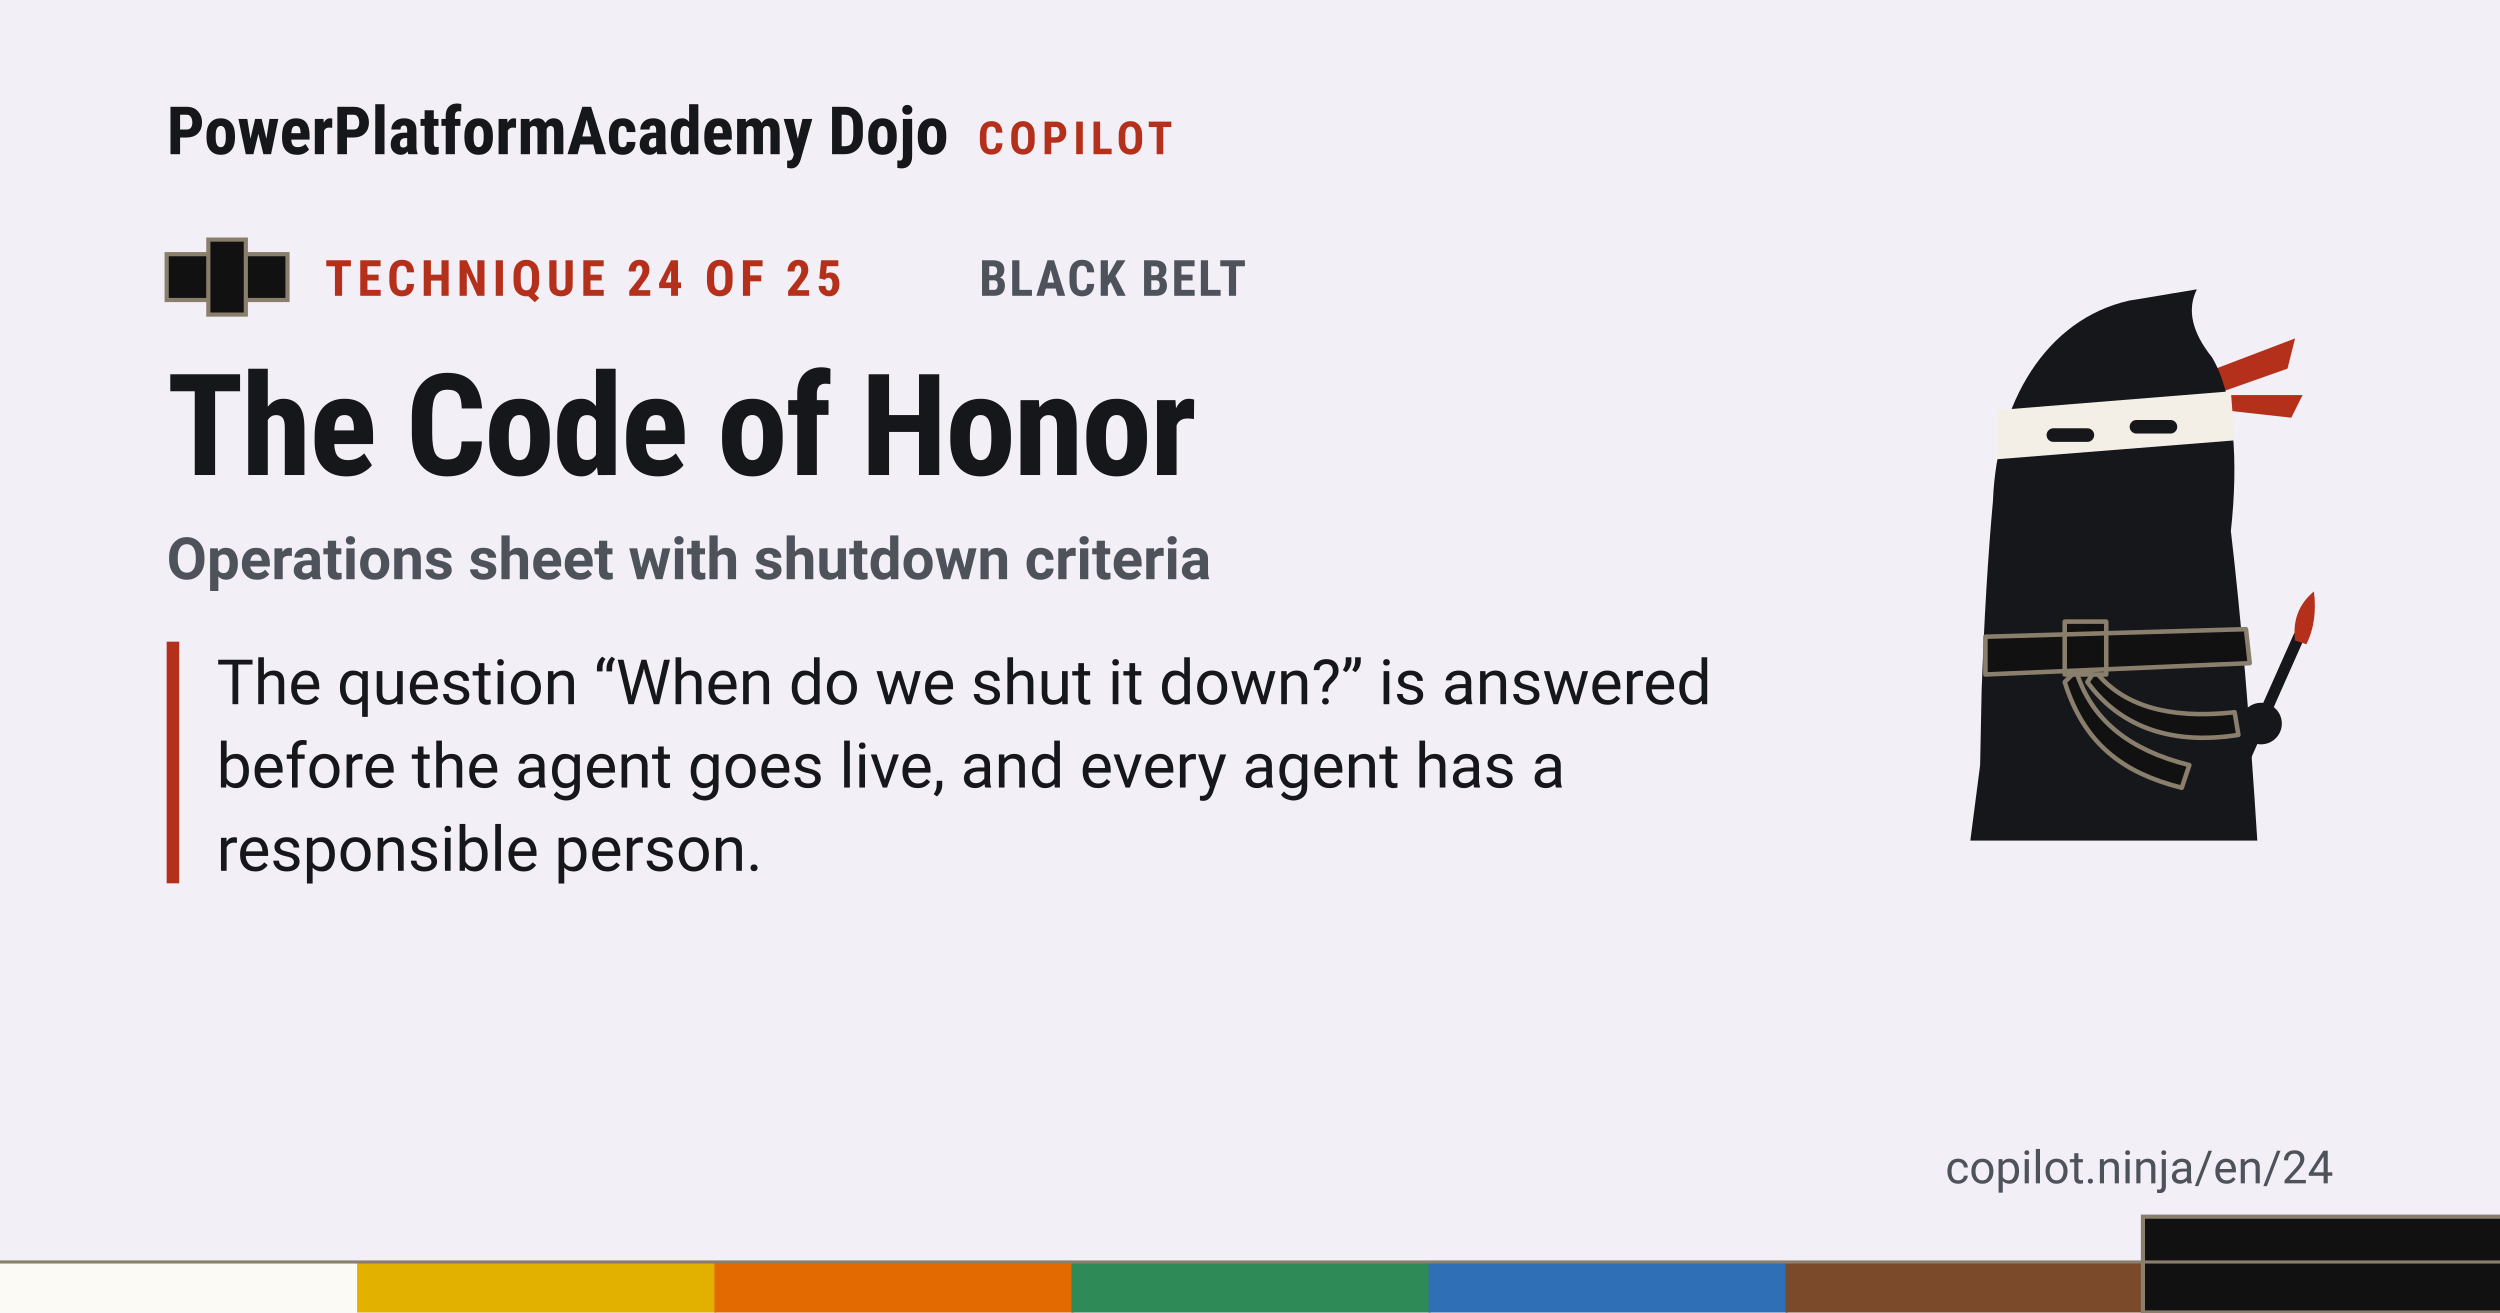
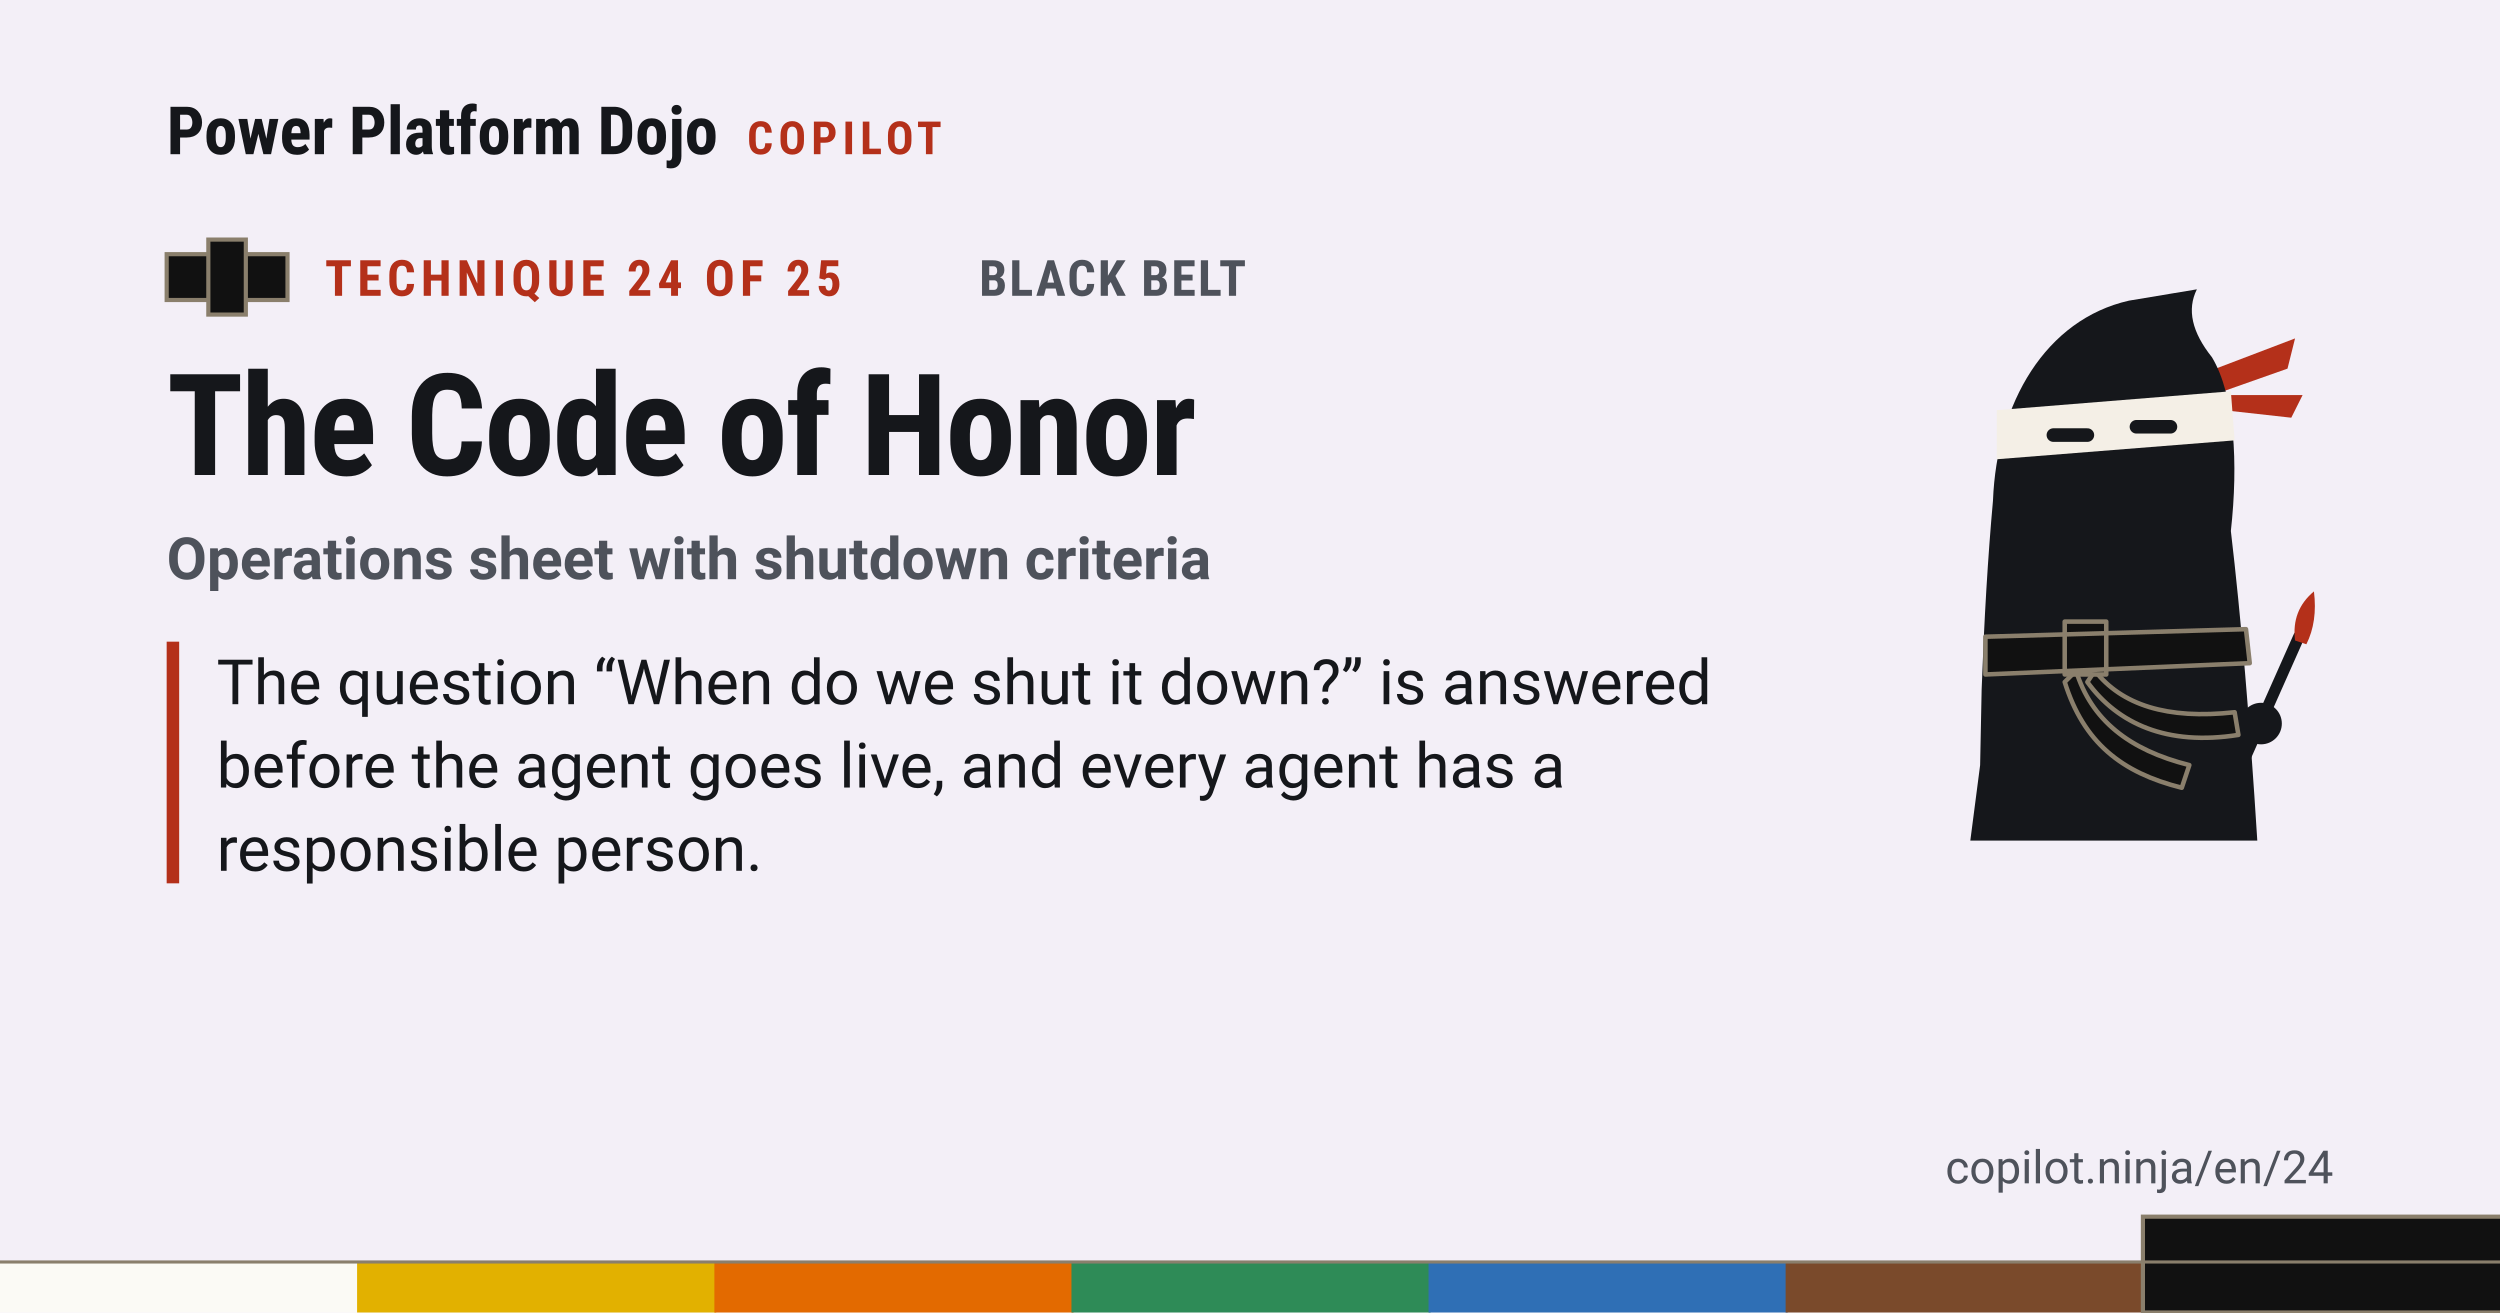
<svg xmlns="http://www.w3.org/2000/svg" width="1200" height="630" viewBox="0 0 1200 630" role="img" aria-label="Technique 24: The Code of Honor. The question “When do we shut it down?” is answered before the agent goes live, and every agent has a responsible person.">
  <rect width="1200" height="630" fill="#F3EFF7" />
-   <text x="80" y="74" font-family="Bahnschrift, 'Avenir Next Condensed', 'Roboto Condensed', 'Arial Narrow', sans-serif" font-stretch="condensed" font-weight="600" font-size="32" fill="#15171B">PowerPlatformAcademy Dojo<tspan font-weight="700" font-size="22" letter-spacing="2.5" fill="#B4301A" dx="14">COPILOT</tspan>
+   <text x="80" y="74" font-family="Bahnschrift, 'Avenir Next Condensed', 'Roboto Condensed', 'Arial Narrow', sans-serif" font-stretch="condensed" font-weight="600" font-size="32" fill="#15171B">Power Platform Dojo<tspan font-weight="700" font-size="22" letter-spacing="2.5" fill="#B4301A" dx="14">COPILOT</tspan>
  </text>
  <rect x="80" y="122" width="58" height="22" fill="#111111" stroke="#8A7F6C" stroke-width="2" />
  <rect x="100" y="115" width="18" height="36" fill="#111111" stroke="#8A7F6C" stroke-width="2" />
  <text x="156" y="142" font-family="Bahnschrift, 'Avenir Next Condensed', 'Roboto Condensed', 'Arial Narrow', sans-serif" font-weight="700" font-size="24" letter-spacing="2.5" fill="#B4301A">TECHNIQUE 24 OF 25</text>
  <text x="470" y="142" font-family="Bahnschrift, 'Avenir Next Condensed', 'Roboto Condensed', 'Arial Narrow', sans-serif" font-weight="600" font-size="24" letter-spacing="1" fill="#4E525B">BLACK BELT</text>
  <text x="80" y="228" font-size="68" font-family="Bahnschrift, 'Avenir Next Condensed', 'Roboto Condensed', 'Arial Narrow', sans-serif" font-weight="700" fill="#15171B" letter-spacing="-1">The Code of Honor</text>
  <text x="80" y="278" font-size="28" font-family="'Segoe UI', system-ui, -apple-system, Roboto, Arial, sans-serif" font-weight="600" fill="#4E525B">Operations sheet with shutdown criteria</text>
  <rect x="80" y="308" width="6" height="116" fill="#B4301A" />
  <text x="104" y="338" font-size="30" font-family="'Segoe UI', system-ui, -apple-system, Roboto, Arial, sans-serif" fill="#15171B">The question “When do we shut it down?” is answered</text>
  <text x="104" y="378" font-size="30" font-family="'Segoe UI', system-ui, -apple-system, Roboto, Arial, sans-serif" fill="#15171B">before the agent goes live, and every agent has a</text>
  <text x="104" y="418" font-size="30" font-family="'Segoe UI', system-ui, -apple-system, Roboto, Arial, sans-serif" fill="#15171B">responsible person.</text>
  <svg x="902" y="128" width="218" height="290" viewBox="0 0 120 160">
    <style>.t-koerper{fill:#15171B}.t-gesicht{fill:#F4EFE6}.t-augen{fill:none;stroke:#15171B;stroke-width:3.6;stroke-linecap:round}.t-band,.t-pinsel-spitze{fill:#B4301A}.t-guertel,.t-guertel-enden{fill:#111111;stroke:#8A7F6C;stroke-width:1.2;stroke-linejoin:round}.t-pinsel-stiel{fill:none;stroke:#15171B;stroke-width:3;stroke-linecap:round}.t-hand{fill:#15171B}.t-rolle,.t-strich{display:none}</style>
    <g class="t-figur">
      <path class="t-band" d="M89 27l21-8-2 8-17 6zM90 34h22l-3 6-18-2z" />
      <path class="t-koerper" d="M24 152l2.6-20 .4-20q1-28 3-50c1-26 14-48 36-53l18-3q-4 8 4 18c6 10 7 28 5 46q4 34 7 82z" />
      <path class="t-gesicht" d="M31 38l62-5 1 13-63 5z" />
      <path class="t-augen" d="M46 44.6h9M68 42.4h9" />
      <g class="t-rolle">
        <path class="t-rolle-blatt" d="M30 114h60v18H30z" />
        <path class="t-rolle-zeilen" d="M38 120h40M38 126h28" />
        <path class="t-rolle-enden" d="M25 111h6v24h-6zM89 111h6v24h-6z" />
      </g>
      <path class="t-guertel-enden" d="M52 107c4 13 14 21 30 25l-2 6c-16-4-26-12-31-28zM57 107c7 9 19 13 37 11l1 6c-19 3-32-3-40-14z" />
      <path class="t-guertel" d="M28 98l69-2 1 9-70 3zM49 94h11v14H49z" />
      <g class="t-pinsel">
        <path class="t-pinsel-stiel" d="M95 134l16-36" />
        <path class="t-pinsel-spitze" d="M110 99q-1-8 5-13 1 8-2 14z" />
        <circle class="t-hand" cx="101" cy="121" r="5.5" />
      </g>
      <path class="t-strich" pathLength="1" d="M24 152l2.6-20 .4-20q1-28 3-50c1-26 14-48 36-53l18-3q-4 8 4 18c6 10 7 28 5 46q4 34 7 82z" />
    </g>
  </svg>
  <text x="1120" y="568" text-anchor="end" font-family="'Segoe UI', system-ui, -apple-system, Roboto, Arial, sans-serif" font-size="22" fill="#4E525B">copilot.ninja/en/24</text>
  <rect x="0.0" y="606" width="172.4" height="24" fill="#FBFAF5" />
  <rect x="171.4" y="606" width="172.4" height="24" fill="#E2B100" />
  <rect x="342.9" y="606" width="172.4" height="24" fill="#E36A00" />
  <rect x="514.3" y="606" width="172.4" height="24" fill="#2E8B57" />
  <rect x="685.7" y="606" width="172.4" height="24" fill="#2F6FB5" />
  <rect x="857.1" y="606" width="172.4" height="24" fill="#7A4A2B" />
  <rect x="1028.6" y="584" width="172.4" height="46" fill="#111111" stroke="#8A7F6C" stroke-width="2" />
  <rect x="0" y="605" width="1200" height="1.5" fill="#8A7F6C" />
</svg>
